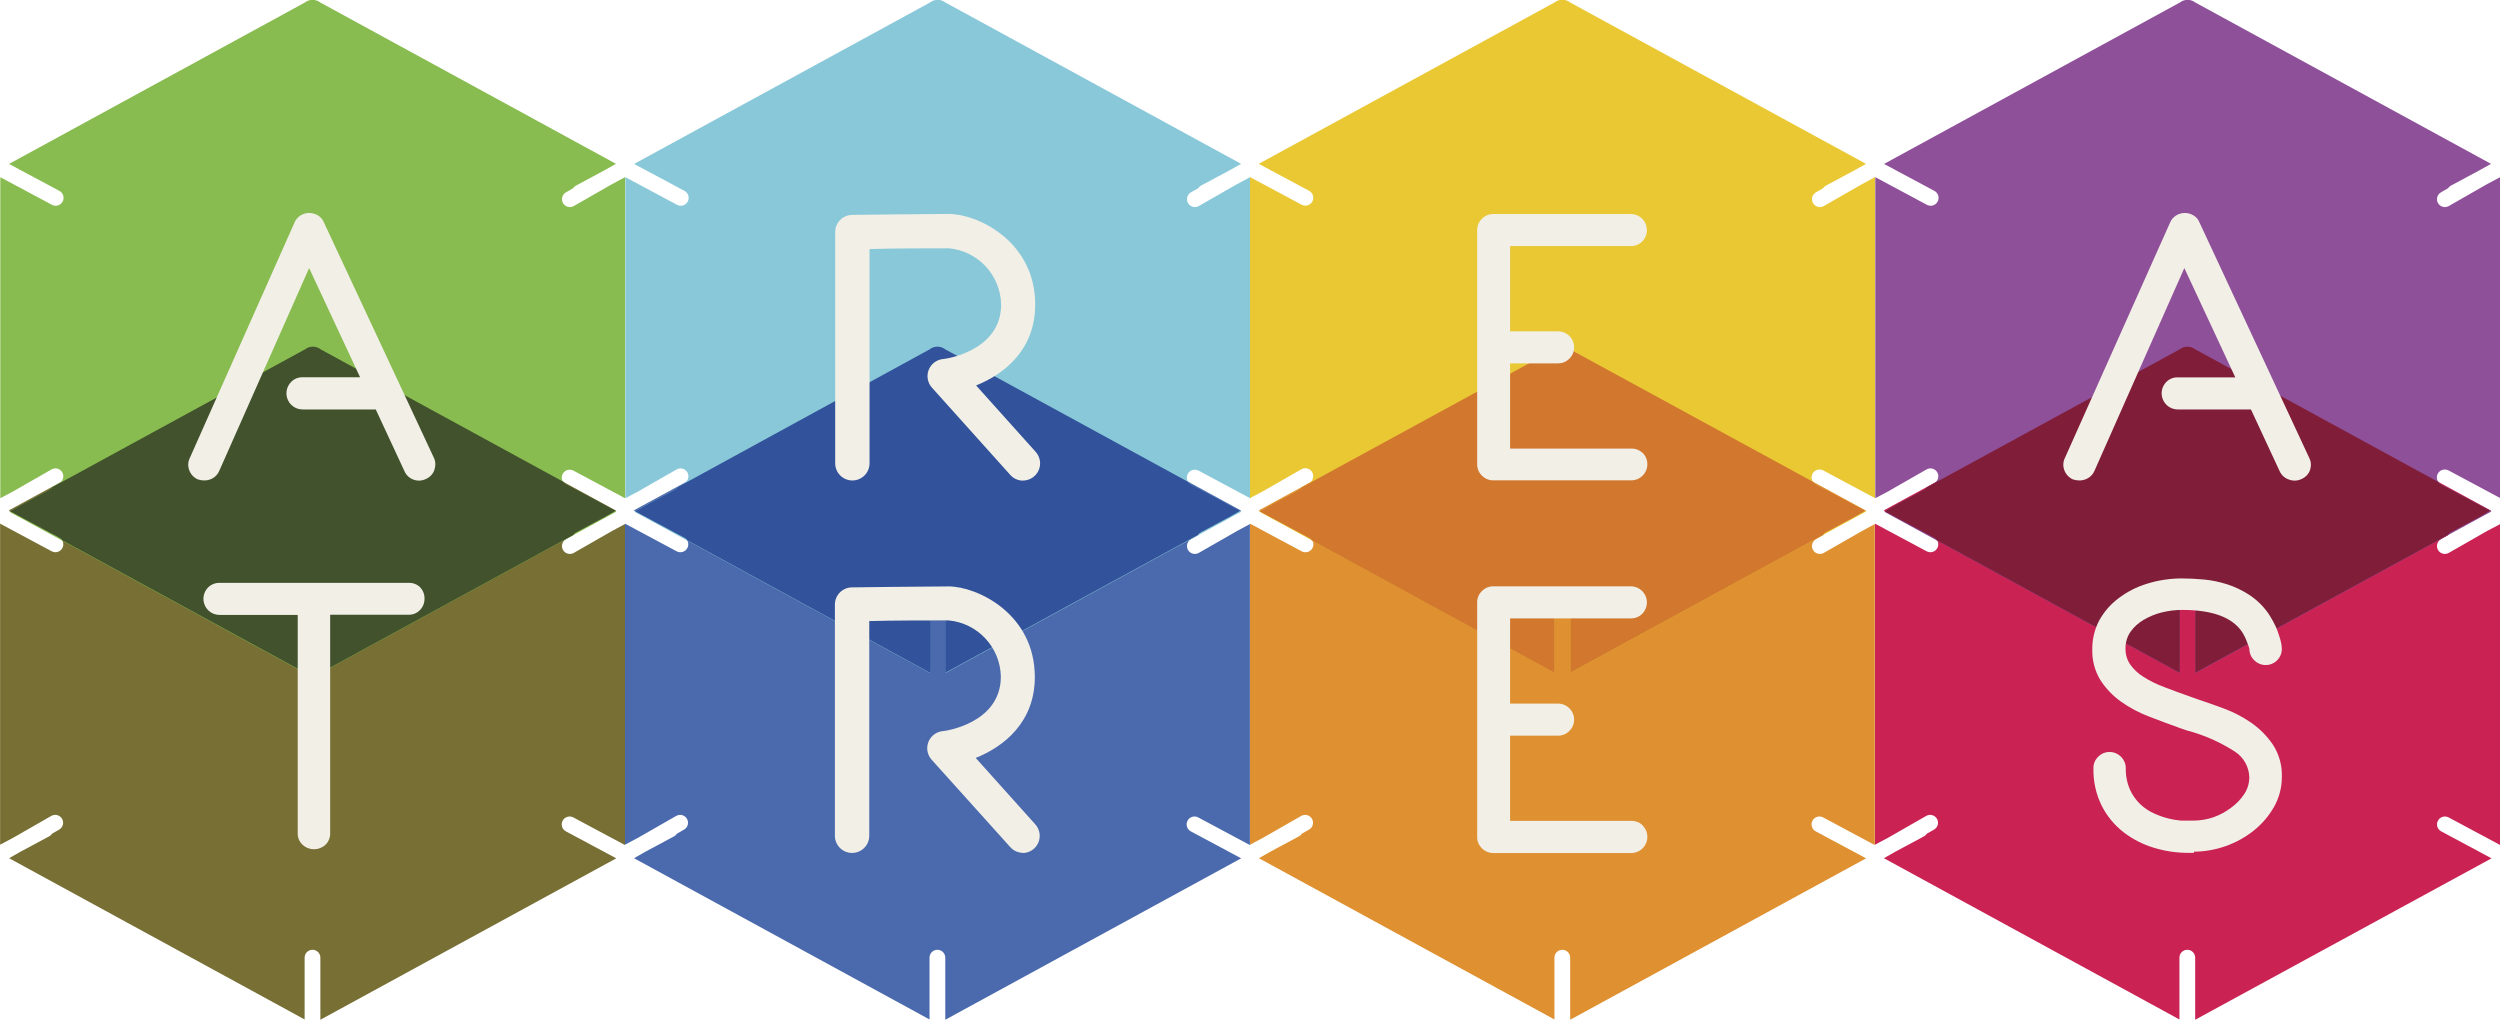
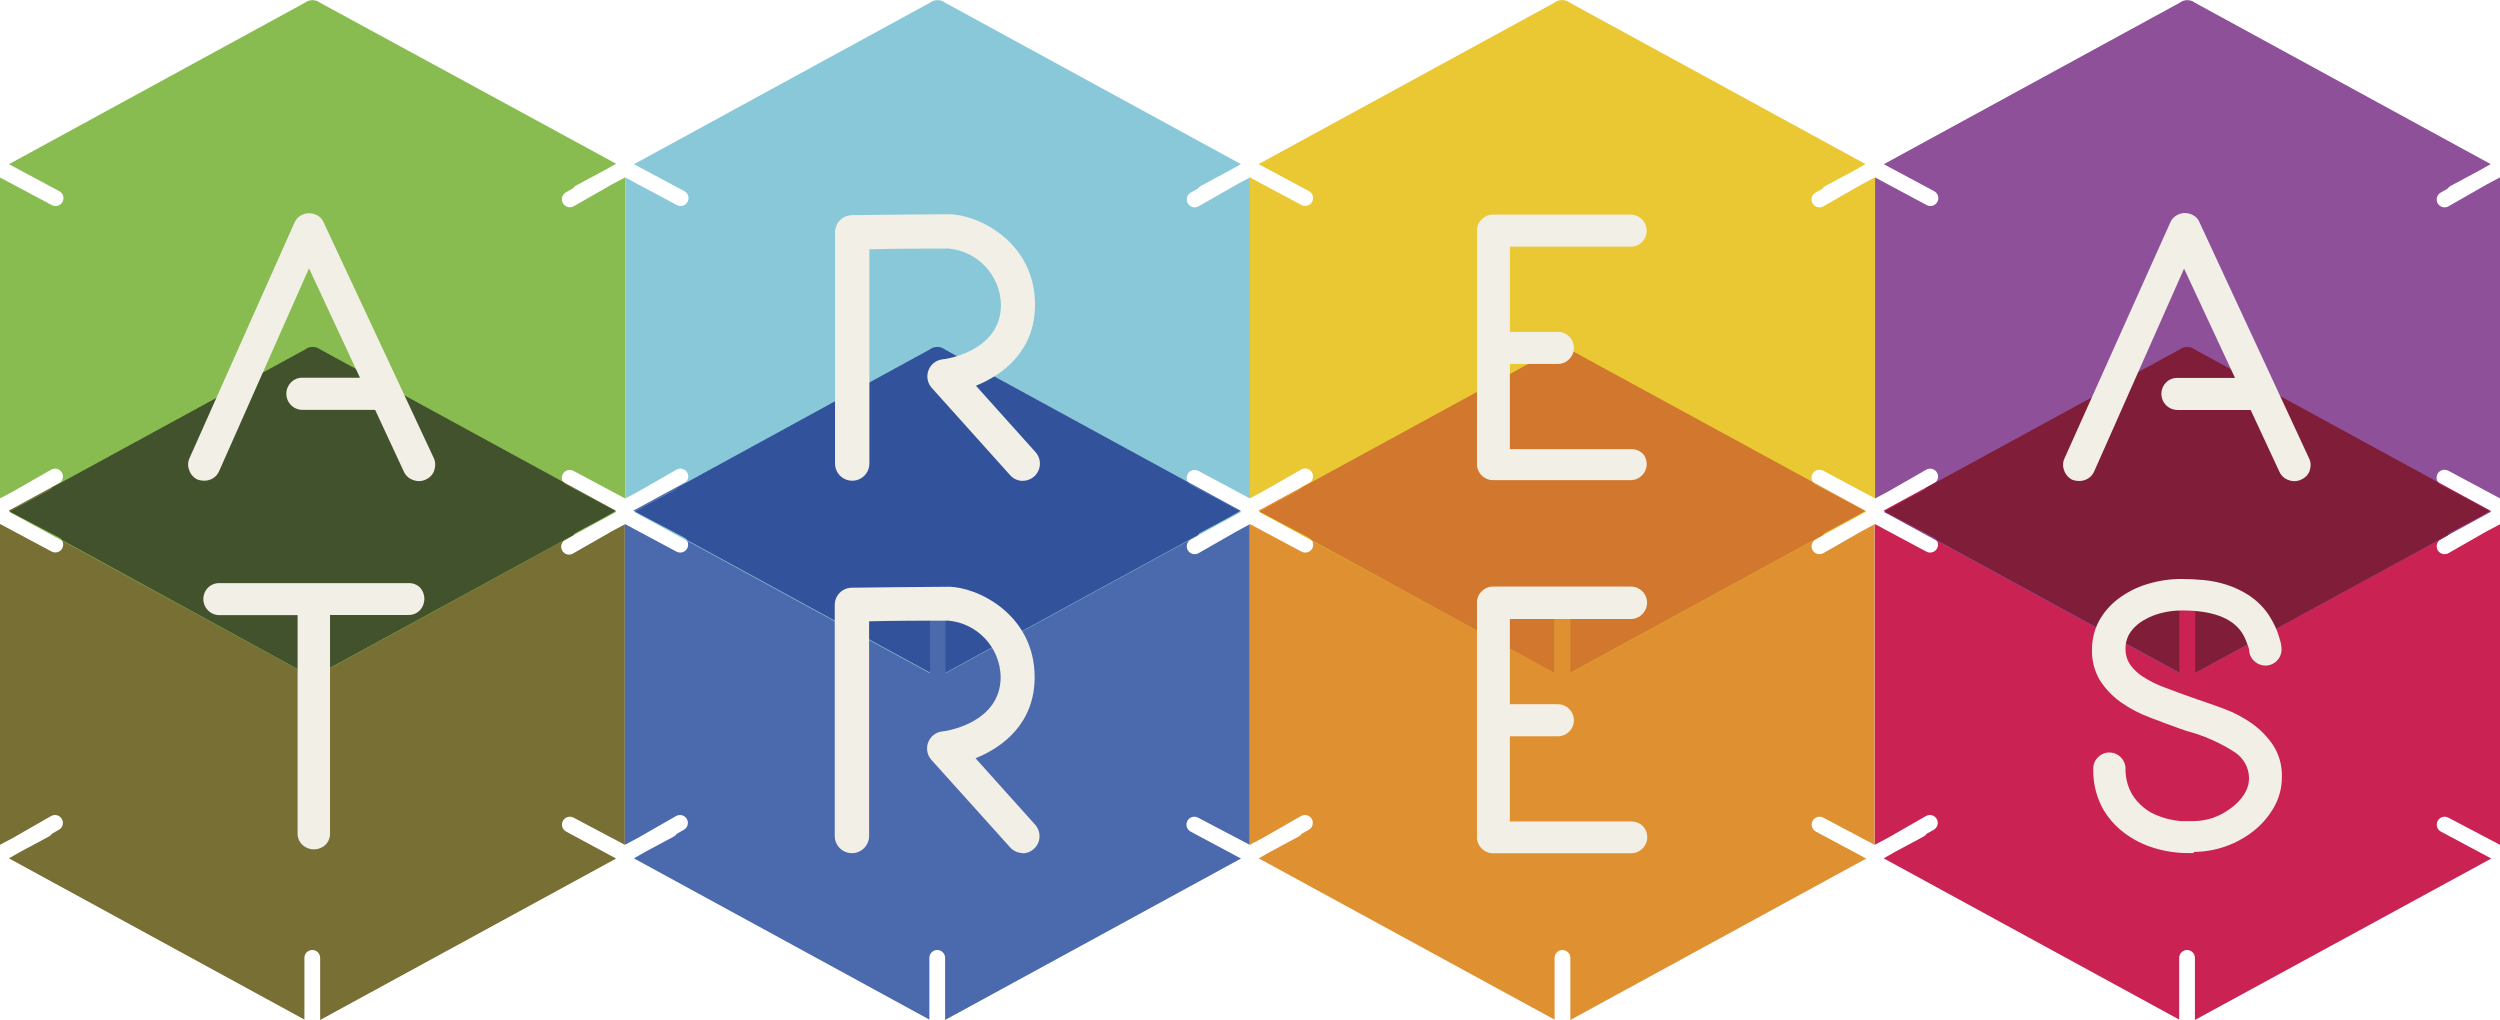
- <svg xmlns="http://www.w3.org/2000/svg" id="Layer_1" data-name="Layer 1" viewBox="0 0 260.48 106.25">
+ <svg xmlns="http://www.w3.org/2000/svg" id="Layer_1" data-name="Layer 1" viewBox="0 0 260.5 106.28">
  <defs>
    <style>.cls-1{fill:#df9030;}.cls-2{fill:#c92253;}.cls-3{fill:#786f34;}.cls-4{fill:#4b6aad;}.cls-5{fill:#89bc50;}.cls-6{fill:#89c8d9;}.cls-7{fill:#eac834;}.cls-8{fill:#8f509a;}.cls-9{fill:#41522c;}.cls-10{fill:#32539b;}.cls-11{fill:#d1772e;}.cls-12{fill:#801e3a;}.cls-13{fill:#f2efe7;}</style>
  </defs>
-   <path class="cls-1" d="M543.42,283.14l-4,2.29a0.82,0.82,0,1,1-.81-1.43l0.73-.42a0.83,0.83,0,0,1,.29-0.27l3-1.61,1.19-.68L513,264.23v0a1.32,1.32,0,0,0-1.63,0h0L480.55,281l5.25,2.81a0.82,0.82,0,0,1-.39,1.55,0.83,0.83,0,0,1-.39-0.1l-5.38-2.88v33.45l1.34-.71,4-2.29a0.82,0.82,0,0,1,.81,1.43l-0.74.42a0.86,0.86,0,0,1-.29.27l-3,1.61-1.19.68,30.79,16.8v-6.31h0V327.6a0.82,0.82,0,1,1,1.64,0v6.47l30.83-16.82-5.25-2.81a0.82,0.82,0,0,1,.78-1.45l5.38,2.88V282.42Z" transform="translate(-349.4 -227.82)" />
-   <path class="cls-2" d="M608.54,283.14l-4,2.29a0.82,0.82,0,1,1-.81-1.43l0.73-.42a0.8,0.8,0,0,1,.29-0.27l3-1.61,1.19-.68-30.79-16.8v0a1.32,1.32,0,0,0-1.63,0h0L545.67,281l5.25,2.81a0.82,0.82,0,0,1-.78,1.45l-5.38-2.88v33.45l1.34-.71,4-2.29a0.82,0.82,0,0,1,.81,1.43l-0.74.42a0.89,0.89,0,0,1-.29.27l-3,1.61-1.19.68,30.79,16.8v-6.31h0V327.6a0.82,0.82,0,1,1,1.64,0v6.47L609,317.25l-5.25-2.81a0.82,0.82,0,0,1,.78-1.45l5.38,2.88V282.42Z" transform="translate(-349.4 -227.82)" />
-   <path class="cls-3" d="M413.18,283.14l-4,2.29a0.82,0.82,0,1,1-.81-1.43l0.73-.42a0.79,0.79,0,0,1,.29-0.27l3-1.61,1.19-.68-30.79-16.8v0l0,0a1.32,1.32,0,0,0-1.63,0h0L350.31,281l5.25,2.81a0.82,0.82,0,0,1,.34,1.11,0.82,0.82,0,0,1-1.11.34l-5.38-2.88v33.45l1.34-.71,4-2.29a0.82,0.82,0,1,1,.81,1.43l-0.73.42a0.87,0.87,0,0,1-.29.27l-3,1.61-1.19.68,30.79,16.8v-6.31h0V327.6a0.82,0.82,0,1,1,1.64,0v6.47l30.83-16.82-5.25-2.81a0.82,0.82,0,0,1,.78-1.45l5.38,2.88V282.42Z" transform="translate(-349.4 -227.82)" />
-   <path class="cls-4" d="M478.3,283.14l-4,2.29a0.82,0.82,0,0,1-.81-1.43l0.74-.42a0.79,0.79,0,0,1,.29-0.27l3-1.61,1.19-.68-30.79-16.8v0a1.32,1.32,0,0,0-1.63,0h0L415.43,281l5.25,2.81a0.82,0.82,0,1,1-.78,1.45l-5.38-2.88v33.45l1.34-.71,4-2.29a0.82,0.82,0,0,1,.81,1.43l-0.73.42a0.86,0.86,0,0,1-.29.27l-3,1.61-1.19.68,30.79,16.8v-6.31h0V327.6a0.82,0.82,0,1,1,1.64,0v6.47l30.83-16.82-5.25-2.81a0.82,0.82,0,0,1,.78-1.45l5.38,2.88V282.42Z" transform="translate(-349.4 -227.82)" />
-   <path class="cls-5" d="M413.18,247l-4,2.29a0.82,0.82,0,1,1-.81-1.43l0.73-.42a0.81,0.81,0,0,1,.29-0.27l3-1.61,1.19-.67-30.79-16.8v0l0,0a1.32,1.32,0,0,0-1.64,0h0l-30.81,16.81,5.25,2.81a0.82,0.82,0,1,1-.78,1.45l-5.38-2.88v33.45l1.34-.71,4-2.29a0.82,0.82,0,1,1,.81,1.43l-0.73.42a0.82,0.82,0,0,1-.29.27l-3,1.61-1.19.68,30.79,16.8v-6.31h0v-0.16a0.82,0.82,0,0,1,1.64,0v6.47l30.83-16.82-5.25-2.81a0.82,0.82,0,0,1,.39-1.55,0.81,0.81,0,0,1,.39.1l5.38,2.88V246.27Z" transform="translate(-349.4 -227.82)" />
-   <path class="cls-6" d="M478.3,247l-4,2.29a0.82,0.82,0,0,1-.81-1.43l0.74-.42a0.81,0.81,0,0,1,.29-0.27l3-1.61,1.19-.67-30.79-16.8v0a1.32,1.32,0,0,0-1.64,0h0l-30.81,16.81,5.25,2.81a0.82,0.82,0,1,1-.78,1.45l-5.38-2.88v33.45l1.34-.71,4-2.29a0.82,0.82,0,0,1,.81,1.43l-0.73.42a0.81,0.81,0,0,1-.29.27l-3,1.61-1.19.68,30.79,16.8v-6.31h0v-0.16a0.82,0.82,0,0,1,1.64,0v6.47l30.83-16.82-5.25-2.81a0.82,0.82,0,0,1,.39-1.55,0.81,0.81,0,0,1,.39.1l5.38,2.88V246.27Z" transform="translate(-349.4 -227.82)" />
-   <path class="cls-7" d="M543.42,247l-4,2.29a0.82,0.82,0,0,1-.81-1.43l0.73-.42a0.85,0.85,0,0,1,.29-0.27l3-1.61,1.19-.67L513,228.08v0a1.32,1.32,0,0,0-1.64,0h0l-30.81,16.81,5.25,2.81a0.82,0.82,0,1,1-.78,1.45l-5.38-2.88v33.45L481,279l4-2.29a0.82,0.82,0,0,1,.81,1.43l-0.74.42a0.81,0.81,0,0,1-.29.27l-3,1.61-1.19.68,30.79,16.8v-6.31h0v-0.16a0.82,0.82,0,0,1,1.64,0v6.47l30.83-16.82-5.25-2.81a0.82,0.82,0,0,1,.39-1.55,0.81,0.81,0,0,1,.39.1l5.38,2.88V246.27Z" transform="translate(-349.4 -227.82)" />
-   <path class="cls-8" d="M608.54,247l-4,2.29a0.82,0.82,0,0,1-.81-1.43l0.73-.42a0.82,0.82,0,0,1,.29-0.27l3-1.61,1.19-.67-30.79-16.8v0a1.32,1.32,0,0,0-1.64,0h0l-30.81,16.81,5.25,2.81a0.82,0.82,0,1,1-.78,1.45l-5.38-2.88v33.45l1.34-.71,4-2.29a0.82,0.82,0,0,1,.81,1.43l-0.74.42a0.83,0.83,0,0,1-.29.27l-3,1.61-1.19.68,30.79,16.8v-6.31h0v-0.16a0.82,0.82,0,0,1,1.64,0v6.47L609,281.1l-5.25-2.81a0.82,0.82,0,0,1,.39-1.55,0.8,0.8,0,0,1,.39.1l5.38,2.88V246.27Z" transform="translate(-349.4 -227.82)" />
-   <path class="cls-9" d="M382,290.62a0.82,0.82,0,0,1,.82.82v6.47l26.31-14.35a0.82,0.82,0,0,1,.28-0.26l3-1.61,1.14-.65-5.16-2.76a0.81,0.81,0,0,1-.29-0.26l-25.29-13.8v0l0,0a1.32,1.32,0,0,0-1.63,0h0l-26.31,14.35a0.82,0.82,0,0,1-.28.26l-3,1.61-1.14.65,5.16,2.77a0.8,0.8,0,0,1,.29.26l25.29,13.8v-6.31h0v-0.16a0.82,0.82,0,0,1,.82-0.82" transform="translate(-349.4 -227.82)" />
-   <path class="cls-10" d="M447.08,290.62a0.82,0.82,0,0,1,.82.82v6.47l26.31-14.35a0.81,0.81,0,0,1,.28-0.26l3-1.61,1.14-.65-5.16-2.76a0.81,0.81,0,0,1-.29-0.26l-25.29-13.8v0l0,0a1.32,1.32,0,0,0-1.63,0h0L420,278.58a0.83,0.83,0,0,1-.28.26l-3,1.61-1.14.65,5.16,2.77a0.8,0.8,0,0,1,.29.26l25.29,13.8v-6.31h0v-0.16a0.82,0.82,0,0,1,.82-0.82" transform="translate(-349.4 -227.82)" />
-   <path class="cls-11" d="M512.2,290.62a0.82,0.82,0,0,1,.82.82v6.47l26.31-14.35a0.8,0.8,0,0,1,.28-0.26l3-1.61,1.14-.65-5.16-2.76a0.83,0.83,0,0,1-.29-0.26L513,264.23v0l0,0a1.32,1.32,0,0,0-1.63,0h0l-26.31,14.35a0.8,0.8,0,0,1-.28.26l-3,1.61-1.14.65,5.16,2.77a0.8,0.8,0,0,1,.29.26l25.29,13.8v-6.31h0v-0.16a0.82,0.82,0,0,1,.82-0.82" transform="translate(-349.4 -227.82)" />
-   <path class="cls-12" d="M577.32,290.62a0.82,0.82,0,0,1,.82.82v6.47l26.31-14.35a0.8,0.8,0,0,1,.28-0.26l3-1.61,1.14-.65-5.16-2.76a0.81,0.81,0,0,1-.29-0.26l-25.29-13.8v0a1.32,1.32,0,0,0-1.63,0h0l-26.31,14.35a0.82,0.82,0,0,1-.28.26l-3,1.61-1.14.65,5.16,2.77a0.81,0.81,0,0,1,.29.26l25.29,13.8v-6.31h0v-0.16a0.82,0.82,0,0,1,.82-0.82" transform="translate(-349.4 -227.82)" />
-   <path class="cls-13" d="M394.66,276.79a1.61,1.61,0,0,1-.87.93,1.64,1.64,0,0,1-1.29.08,1.61,1.61,0,0,1-.95-0.87l-3-6.45h-7.63a1.68,1.68,0,0,1-1.2-2.85,1.59,1.59,0,0,1,1.2-.5h6l-5.31-11.38-9.37,21.14a1.61,1.61,0,0,1-.64.74,1.76,1.76,0,0,1-.91.25,2.14,2.14,0,0,1-.68-0.11,1.67,1.67,0,0,1-.89-0.95,1.58,1.58,0,0,1,.06-1.29L380.09,251a1.53,1.53,0,0,1,.61-0.72,1.66,1.66,0,0,1,.91-0.27,1.77,1.77,0,0,1,.91.25,1.45,1.45,0,0,1,.61.7l11.46,24.52a1.6,1.6,0,0,1,.07,1.27" transform="translate(-349.4 -227.82)" />
-   <path class="cls-13" d="M393.16,289a1.63,1.63,0,0,1,.47,1.2,1.64,1.64,0,0,1-.47,1.18,1.59,1.59,0,0,1-1.2.49H383.8v22.77a1.61,1.61,0,0,1-.48,1.19,1.75,1.75,0,0,1-2.4,0,1.57,1.57,0,0,1-.5-1.19V291.89h-8.16a1.68,1.68,0,0,1-1.18-2.86,1.64,1.64,0,0,1,1.18-.48H392a1.63,1.63,0,0,1,1.2.48" transform="translate(-349.4 -227.82)" />
-   <path class="cls-13" d="M456,277.9a1.79,1.79,0,0,1-1.33-.59l-8.15-9.08a1.79,1.79,0,0,1,1.12-3c0.24,0,6.07-.81,6.07-5.68a6,6,0,0,0-5.45-5.86c-1.63,0-5.85,0-8.26.08v22.32a1.79,1.79,0,0,1-3.58,0V252a1.79,1.79,0,0,1,1.77-1.79c0.31,0,7.72-.1,10.07-0.1,3,0,9,2.85,9,9.44,0,4.69-3.19,7.24-6.16,8.43l6.2,6.91a1.79,1.79,0,0,1-1.33,3" transform="translate(-349.4 -227.82)" />
-   <path class="cls-13" d="M456,316.68a1.79,1.79,0,0,1-1.33-.59L446.49,307a1.79,1.79,0,0,1,1.12-3c0.24,0,6.07-.81,6.07-5.68a6,6,0,0,0-5.45-5.86c-1.63,0-5.85,0-8.26.07V314.9a1.79,1.79,0,0,1-3.58,0V290.81a1.79,1.79,0,0,1,1.76-1.79c0.31,0,7.72-.1,10.07-0.1,3,0,9,2.85,9,9.44,0,4.69-3.19,7.24-6.16,8.43l6.2,6.91a1.79,1.79,0,0,1-1.33,3" transform="translate(-349.4 -227.82)" />
-   <path class="cls-13" d="M520.55,275a1.68,1.68,0,0,1-1.18,2.87H505a1.63,1.63,0,0,1-1.19-.49,1.6,1.6,0,0,1-.5-1.18V251.79a1.6,1.6,0,0,1,.5-1.18,1.63,1.63,0,0,1,1.19-.49h14.32a1.68,1.68,0,0,1,1.18,2.87,1.63,1.63,0,0,1-1.18.47H506.74v8.88h5a1.67,1.67,0,0,1,0,3.34h-5v8.88h12.64a1.64,1.64,0,0,1,1.18.47" transform="translate(-349.4 -227.82)" />
-   <path class="cls-13" d="M520.55,313.83a1.68,1.68,0,0,1-1.18,2.87H505a1.64,1.64,0,0,1-1.19-.49,1.59,1.59,0,0,1-.5-1.18V290.58a1.6,1.6,0,0,1,.5-1.18,1.64,1.64,0,0,1,1.19-.49h14.32a1.68,1.68,0,0,1,1.18,2.87,1.63,1.63,0,0,1-1.18.47H506.74v8.88h5a1.67,1.67,0,0,1,0,3.34h-5v8.88h12.64a1.63,1.63,0,0,1,1.18.47" transform="translate(-349.4 -227.82)" />
-   <path class="cls-13" d="M590.09,276.79a1.6,1.6,0,0,1-.87.93,1.63,1.63,0,0,1-1.29.08,1.61,1.61,0,0,1-1-.87l-3-6.45h-7.63a1.68,1.68,0,0,1-1.2-2.85,1.6,1.6,0,0,1,1.2-.49h6l-5.31-11.39-9.37,21.14a1.62,1.62,0,0,1-.65.74,1.75,1.75,0,0,1-.91.25,2.15,2.15,0,0,1-.68-0.11,1.68,1.68,0,0,1-.89-0.95,1.59,1.59,0,0,1,.06-1.29L575.51,251a1.53,1.53,0,0,1,.61-0.72,1.66,1.66,0,0,1,.91-0.27,1.76,1.76,0,0,1,.91.25,1.42,1.42,0,0,1,.61.7L590,275.52a1.58,1.58,0,0,1,.08,1.27" transform="translate(-349.4 -227.82)" />
-   <path class="cls-13" d="M578,316.68h-0.64a12.07,12.07,0,0,1-3.54-.53,9.78,9.78,0,0,1-3.15-1.61,8.16,8.16,0,0,1-2.28-2.75,8.37,8.37,0,0,1-.87-3.94,1.6,1.6,0,0,1,.49-1.18,1.64,1.64,0,0,1,1.21-.5,1.69,1.69,0,0,1,1.67,1.67,5.29,5.29,0,0,0,.44,2.26,4.75,4.75,0,0,0,1.1,1.54,5.19,5.19,0,0,0,1.44.95,8.83,8.83,0,0,0,1.5.52,8.28,8.28,0,0,0,1.27.21l0.7,0H578a6.57,6.57,0,0,0,2-.34,6.89,6.89,0,0,0,1.86-1,5.44,5.44,0,0,0,1.37-1.42,3.18,3.18,0,0,0,.53-1.76,3.28,3.28,0,0,0-1.46-2.64,17.15,17.15,0,0,0-5-2.22l-0.68-.23q-1.6-.57-3.25-1.21a13,13,0,0,1-3-1.59,8.26,8.26,0,0,1-2.14-2.25,5.85,5.85,0,0,1-.83-3.21,6.27,6.27,0,0,1,.7-2.94,7.24,7.24,0,0,1,2-2.33,9.49,9.49,0,0,1,3-1.54,12,12,0,0,1,3.69-.55q1,0,2.23.11a11.49,11.49,0,0,1,2.4.49,9.7,9.7,0,0,1,2.32,1.1,7.42,7.42,0,0,1,2,1.94c0.15,0.23.32,0.51,0.5,0.83a7.61,7.61,0,0,1,.46,1c0.13,0.36.23,0.7,0.32,1a3.26,3.26,0,0,1,.13.87,1.68,1.68,0,0,1-2.88,1.18,1.6,1.6,0,0,1-.5-1.18,6.75,6.75,0,0,0-.29-0.82,4.93,4.93,0,0,0-.51-1q-1.56-2.24-6.19-2.24a8.71,8.71,0,0,0-2.14.26,7,7,0,0,0-1.9.78,4.37,4.37,0,0,0-1.37,1.25,3,3,0,0,0-.51,1.73,2.86,2.86,0,0,0,.48,1.65,4.81,4.81,0,0,0,1.37,1.29,11.32,11.32,0,0,0,2.19,1.08q1.29,0.5,2.89,1.06l0.65,0.23q1.14,0.38,2.64.93a13,13,0,0,1,2.86,1.48,8.82,8.82,0,0,1,2.28,2.3,5.78,5.78,0,0,1,.93,3.34,6.27,6.27,0,0,1-.82,3.15,8.58,8.58,0,0,1-2.13,2.48,10.17,10.17,0,0,1-6.22,2.18" transform="translate(-349.4 -227.82)" />
+   <path class="cls-1" d="M194,55.32l-4,2.29a.82.82,0,1,1-.81-1.43l.73-.42a.83.83,0,0,1,.29-.27l3-1.61,1.19-.68L163.6,36.41h0a1.32,1.32,0,0,0-1.63,0h0L131.15,53.18,136.4,56a.82.82,0,0,1-.39,1.55.83.83,0,0,1-.39-.1l-5.38-2.88V88l1.34-.71,4-2.29a.82.82,0,1,1,.81,1.43l-.74.42a.86.86,0,0,1-.29.27l-3,1.61-1.19.68L162,106.22V99.91h0v-.13a.82.82,0,1,1,1.64,0h0v6.47l30.83-16.82-5.25-2.81a.82.82,0,0,1,.78-1.45h0L195.34,88V54.6Z" transform="translate(-0.01 0.03)" />
+   <path class="cls-2" d="M259.14,55.32l-4,2.29a.82.82,0,1,1-.81-1.43l.73-.42a.8.8,0,0,1,.29-.27l3-1.61,1.19-.68L228.75,36.4h0a1.32,1.32,0,0,0-1.63,0h0L196.27,53.18,201.52,56a.82.82,0,0,1-.78,1.45l-5.38-2.88V88l1.34-.71,4-2.29a.82.82,0,1,1,.81,1.43h0l-.74.42a.89.89,0,0,1-.29.27l-3,1.61-1.19.68,30.79,16.8V99.91h0v-.13a.82.82,0,1,1,1.64,0v6.47L259.6,89.43l-5.25-2.81a.82.82,0,0,1,.78-1.45h0L260.51,88V54.6Z" transform="translate(-0.01 0.03)" />
+   <path class="cls-3" d="M63.78,55.32l-4,2.29A.82.82,0,1,1,59,56.18l.73-.42a.79.79,0,0,1,.29-.27l3-1.61,1.19-.68L33.39,36.4h0a1.32,1.32,0,0,0-1.63,0h0L.91,53.18,6.16,56A.82.82,0,0,1,6.5,57.1h0a.82.82,0,0,1-1.11.34h0L0,54.56V88l1.34-.71,4-2.29a.82.82,0,1,1,.81,1.43l-.73.42a.87.87,0,0,1-.29.27l-3,1.61-1.19.68,30.79,16.8V99.91h0v-.13a.82.82,0,0,1,1.64,0v6.47L64.21,89.43,59,86.62a.82.82,0,1,1,.78-1.45h0L65.12,88V54.6Z" transform="translate(-0.01 0.03)" />
+   <path class="cls-4" d="M128.9,55.32l-4,2.29a.82.82,0,0,1-.81-1.43l.74-.42a.79.79,0,0,1,.29-.27l3-1.61,1.19-.68L98.52,36.4h0a1.32,1.32,0,0,0-1.63,0h0L66,53.18,71.28,56a.82.82,0,1,1-.78,1.45h0l-5.38-2.88V88l1.34-.71,4-2.29a.82.82,0,1,1,.81,1.43h0l-.73.42a.86.86,0,0,1-.29.27l-3,1.61-1.19.68,30.79,16.8V99.91h0v-.13a.82.82,0,0,1,1.64,0v6.47l30.83-16.82-5.25-2.81a.82.82,0,1,1,.78-1.45L130.23,88V54.6Z" transform="translate(-0.01 0.03)" />
+   <path class="cls-5" d="M63.78,19.18l-4,2.29A.82.82,0,1,1,59,20h0l.73-.42a.81.81,0,0,1,.29-.27l3-1.61,1.19-.67L33.39.27h0a1.32,1.32,0,0,0-1.64,0h0L.94,17.08l5.25,2.81a.82.82,0,0,1-.78,1.45h0L0,18.46V51.91l1.34-.71,4-2.29a.82.82,0,0,1,.81,1.43l-.73.42a.82.82,0,0,1-.29.27l-3,1.61L1,53.32l30.79,16.8V63.81h0v-.16a.82.82,0,0,1,1.64,0v6.47L64.23,53.3,59,50.49a.82.82,0,0,1,.39-1.55.81.81,0,0,1,.39.1l5.38,2.88V18.45Z" transform="translate(-0.01 0.03)" />
+   <path class="cls-6" d="M128.9,19.18l-4,2.29a.82.82,0,0,1-.81-1.43h0l.74-.42a.81.81,0,0,1,.29-.27l3-1.61,1.19-.67L98.52.27h0a1.32,1.32,0,0,0-1.64,0h0L66.07,17.08l5.25,2.81a.82.82,0,0,1-.78,1.45h0l-5.38-2.88V51.91l1.34-.71,4-2.29a.82.82,0,0,1,.81,1.43l-.73.42a.81.81,0,0,1-.29.27l-3,1.61-1.19.68,30.79,16.8V63.81h0v-.16a.82.82,0,0,1,1.64,0v6.47L129.36,53.3l-5.25-2.81a.82.82,0,0,1,.39-1.55.81.81,0,0,1,.39.1l5.38,2.88V18.45Z" transform="translate(-0.01 0.03)" />
+   <path class="cls-7" d="M194,19.18l-4,2.29a.82.82,0,1,1-.81-1.43h0l.73-.42a.85.85,0,0,1,.29-.27l3-1.61,1.19-.67L163.6.26h0a1.32,1.32,0,0,0-1.64,0h0L131.15,17.07l5.25,2.81a.82.82,0,0,1-.78,1.45h0l-5.38-2.88V51.9l1.36-.72,4-2.29a.82.82,0,0,1,.81,1.43l-.74.42a.81.81,0,0,1-.29.27l-3,1.61-1.19.68L162,70.1V63.79h0v-.16a.82.82,0,1,1,1.64,0V70.1l30.83-16.82-5.25-2.81a.82.82,0,0,1,.39-1.55.81.81,0,0,1,.39.1l5.38,2.88V18.45Z" transform="translate(-0.01 0.03)" />
+   <path class="cls-8" d="M259.14,19.18l-4,2.29a.82.82,0,1,1-.81-1.43h0l.73-.42a.82.82,0,0,1,.29-.27l3-1.61,1.19-.67L228.75.27h0a1.32,1.32,0,0,0-1.64,0h0L196.3,17.08l5.25,2.81a.82.82,0,0,1-.78,1.45h0l-5.38-2.88V51.91l1.34-.71,4-2.29a.82.82,0,1,1,.81,1.43l-.74.42a.83.83,0,0,1-.29.27l-3,1.61-1.19.68,30.79,16.8V63.81h0v-.16a.82.82,0,0,1,1.64,0v6.47L259.6,53.28l-5.25-2.81a.82.82,0,0,1,.39-1.55.8.8,0,0,1,.39.1l5.38,2.88V18.45Z" transform="translate(-0.01 0.03)" />
+   <path class="cls-9" d="M32.6,62.8a.82.82,0,0,1,.82.82h0v6.47L59.73,55.74a.82.82,0,0,1,.28-.26l3-1.61,1.14-.65L59,50.46a.81.81,0,0,1-.29-.26L33.41,36.4h0a1.32,1.32,0,0,0-1.63,0h0L5.47,50.75a.82.82,0,0,1-.28.26l-3,1.61L1,53.27,6.21,56a.8.8,0,0,1,.29.26L31.79,70.1V63.79h0v-.16a.82.82,0,0,1,.82-.82h0" transform="translate(-0.01 0.03)" />
+   <path class="cls-10" d="M97.68,62.8a.82.82,0,0,1,.82.82h0v6.47l26.31-14.35a.81.81,0,0,1,.28-.26l3-1.61,1.14-.65-5.16-2.76a.81.81,0,0,1-.29-.26L98.49,36.4h0a1.32,1.32,0,0,0-1.63,0h0L70.6,50.76a.83.83,0,0,1-.28.26l-3,1.61-1.14.65L71.34,56a.8.8,0,0,1,.29.26l25.29,13.8V63.8h0v-.16a.82.82,0,0,1,.82-.82h0" transform="translate(-0.01 0.03)" />
+   <path class="cls-11" d="M162.8,62.8a.82.82,0,0,1,.82.82h0v6.47l26.31-14.35a.8.8,0,0,1,.28-.26l3-1.61,1.14-.65-5.16-2.76a.83.83,0,0,1-.29-.26L163.6,36.41h0a1.32,1.32,0,0,0-1.63,0h0L135.66,50.76a.8.8,0,0,1-.28.26l-3,1.61-1.14.65L136.4,56a.8.8,0,0,1,.29.26L162,70.11V63.8h0v-.16a.82.82,0,0,1,.82-.82h0" transform="translate(-0.01 0.03)" />
+   <path class="cls-12" d="M227.92,62.8a.82.82,0,0,1,.82.82h0v6.47l26.31-14.35a.8.8,0,0,1,.28-.26l3-1.61,1.14-.65-5.16-2.76a.81.81,0,0,1-.29-.26L228.73,36.4h0a1.32,1.32,0,0,0-1.63,0h0L200.79,50.75a.82.82,0,0,1-.28.26l-3,1.61-1.14.65L201.53,56a.81.81,0,0,1,.29.26l25.29,13.8V63.79h0v-.16a.82.82,0,0,1,.82-.82h0" transform="translate(-0.01 0.03)" />
+   <path class="cls-13" d="M45.26,49a1.61,1.61,0,0,1-.87.93A1.64,1.64,0,0,1,43.1,50a1.61,1.61,0,0,1-1-.87l-3-6.45H31.52a1.68,1.68,0,0,1-1.2-2.85,1.59,1.59,0,0,1,1.2-.5h6L32.21,27.93,22.84,49.07a1.61,1.61,0,0,1-.64.74,1.76,1.76,0,0,1-.91.25,2.14,2.14,0,0,1-.68-.11,1.67,1.67,0,0,1-.89-1,1.58,1.58,0,0,1,.06-1.29L30.69,23.18a1.53,1.53,0,0,1,.61-.72,1.66,1.66,0,0,1,.91-.27,1.77,1.77,0,0,1,.91.25,1.45,1.45,0,0,1,.61.7L45.19,47.66a1.6,1.6,0,0,1,.07,1.27" transform="translate(-0.01 0.03)" />
+   <path class="cls-13" d="M43.76,61.18a1.74,1.74,0,0,1,0,2.38,1.59,1.59,0,0,1-1.2.49H34.4V86.82A1.61,1.61,0,0,1,33.92,88a1.75,1.75,0,0,1-2.4,0,1.57,1.57,0,0,1-.5-1.19V64.07H22.86a1.68,1.68,0,0,1-1.18-2.86,1.64,1.64,0,0,1,1.18-.48H42.6a1.63,1.63,0,0,1,1.2.48" transform="translate(-0.01 0.03)" />
+   <path class="cls-13" d="M106.6,50.08a1.79,1.79,0,0,1-1.33-.59l-8.15-9.08a1.79,1.79,0,0,1,1.12-3c.24,0,6.07-.81,6.07-5.68a6,6,0,0,0-5.45-5.86c-1.63,0-5.85,0-8.26.08V48.27a1.79,1.79,0,0,1-3.58,0V24.18a1.79,1.79,0,0,1,1.77-1.79c.31,0,7.72-.1,10.07-.1,3,0,9,2.85,9,9.44,0,4.69-3.19,7.24-6.16,8.43l6.2,6.91a1.79,1.79,0,0,1-1.33,3" transform="translate(-0.01 0.03)" />
+   <path class="cls-13" d="M106.6,88.86a1.79,1.79,0,0,1-1.33-.59l-8.18-9.09a1.79,1.79,0,0,1,1.12-3c.24,0,6.07-.81,6.07-5.68a6,6,0,0,0-5.45-5.86c-1.63,0-5.85,0-8.26.07V87.08a1.79,1.79,0,0,1-3.58,0V63a1.79,1.79,0,0,1,1.76-1.79c.31,0,7.72-.1,10.07-.1,3,0,9,2.85,9,9.44,0,4.69-3.19,7.24-6.16,8.43l6.2,6.91a1.79,1.79,0,0,1-1.33,3" transform="translate(-0.01 0.03)" />
+   <path class="cls-13" d="M171.15,47.18A1.68,1.68,0,0,1,170,50H155.6a1.63,1.63,0,0,1-1.19-.49,1.6,1.6,0,0,1-.5-1.18V24a1.6,1.6,0,0,1,.5-1.18,1.63,1.63,0,0,1,1.19-.49h14.32a1.68,1.68,0,0,1,1.18,2.87,1.63,1.63,0,0,1-1.18.47H157.34v8.88h5a1.67,1.67,0,0,1,0,3.34h-5v8.88H170a1.64,1.64,0,0,1,1.18.47" transform="translate(-0.01 0.03)" />
+   <path class="cls-13" d="M171.15,86A1.68,1.68,0,0,1,170,88.88H155.6a1.64,1.64,0,0,1-1.19-.49,1.59,1.59,0,0,1-.5-1.18V62.76a1.6,1.6,0,0,1,.5-1.18,1.64,1.64,0,0,1,1.19-.49h14.32A1.68,1.68,0,0,1,171.1,64a1.63,1.63,0,0,1-1.18.47H157.34v8.88h5a1.67,1.67,0,0,1,0,3.34h-5v8.88H170a1.63,1.63,0,0,1,1.18.47" transform="translate(-0.01 0.03)" />
+   <path class="cls-13" d="M240.69,49a1.6,1.6,0,0,1-.87.93,1.63,1.63,0,0,1-1.29.08,1.61,1.61,0,0,1-1-.87l-3-6.45H226.9a1.68,1.68,0,0,1-1.2-2.85,1.6,1.6,0,0,1,1.2-.49h6l-5.31-11.39-9.37,21.14a1.62,1.62,0,0,1-.65.74,1.75,1.75,0,0,1-.91.25,2.15,2.15,0,0,1-.68-.11,1.68,1.68,0,0,1-.89-1,1.59,1.59,0,0,1,.06-1.29l11-24.53a1.53,1.53,0,0,1,.61-.72,1.66,1.66,0,0,1,.91-.27,1.76,1.76,0,0,1,.91.25,1.42,1.42,0,0,1,.61.7L240.6,47.7a1.58,1.58,0,0,1,.08,1.27" transform="translate(-0.01 0.03)" />
+   <path class="cls-13" d="M228.6,88.86H228a12.07,12.07,0,0,1-3.54-.53,9.78,9.78,0,0,1-3.15-1.61A8.16,8.16,0,0,1,219,84a8.37,8.37,0,0,1-.87-3.94,1.6,1.6,0,0,1,.49-1.18,1.64,1.64,0,0,1,1.21-.5A1.69,1.69,0,0,1,221.49,80a5.29,5.29,0,0,0,.44,2.26,4.75,4.75,0,0,0,1.1,1.54,5.19,5.19,0,0,0,1.44,1,8.83,8.83,0,0,0,1.5.52,8.28,8.28,0,0,0,1.27.21h1.36a6.57,6.57,0,0,0,2-.34,6.89,6.89,0,0,0,1.86-1,5.44,5.44,0,0,0,1.37-1.42,3.18,3.18,0,0,0,.53-1.76,3.28,3.28,0,0,0-1.46-2.64,17.15,17.15,0,0,0-5-2.22l-.68-.23q-1.6-.57-3.25-1.21a13,13,0,0,1-3-1.59,8.26,8.26,0,0,1-2.14-2.25,5.85,5.85,0,0,1-.83-3.21,6.27,6.27,0,0,1,.7-2.94,7.24,7.24,0,0,1,2-2.33,9.49,9.49,0,0,1,3-1.54,12,12,0,0,1,3.69-.55q1,0,2.23.11a11.49,11.49,0,0,1,2.4.49,9.7,9.7,0,0,1,2.32,1.1,7.42,7.42,0,0,1,2,1.94c.15.23.32.51.5.83a7.61,7.61,0,0,1,.46,1c.13.36.23.7.32,1a3.26,3.26,0,0,1,.13.87,1.68,1.68,0,0,1-2.88,1.18,1.6,1.6,0,0,1-.5-1.18,6.75,6.75,0,0,0-.29-.82,4.93,4.93,0,0,0-.51-1q-1.56-2.24-6.19-2.24a8.71,8.71,0,0,0-2.14.26,7,7,0,0,0-1.9.78A4.37,4.37,0,0,0,222,65.84a3,3,0,0,0-.51,1.73,2.86,2.86,0,0,0,.48,1.65,4.81,4.81,0,0,0,1.37,1.29,11.32,11.32,0,0,0,2.19,1.08q1.29.5,2.89,1.06l.65.23q1.14.38,2.64.93a13,13,0,0,1,2.86,1.48,8.82,8.82,0,0,1,2.28,2.3,5.78,5.78,0,0,1,.93,3.34,6.27,6.27,0,0,1-.82,3.15,8.58,8.58,0,0,1-2.13,2.48,10.17,10.17,0,0,1-6.22,2.18" transform="translate(-0.01 0.03)" />
</svg>
